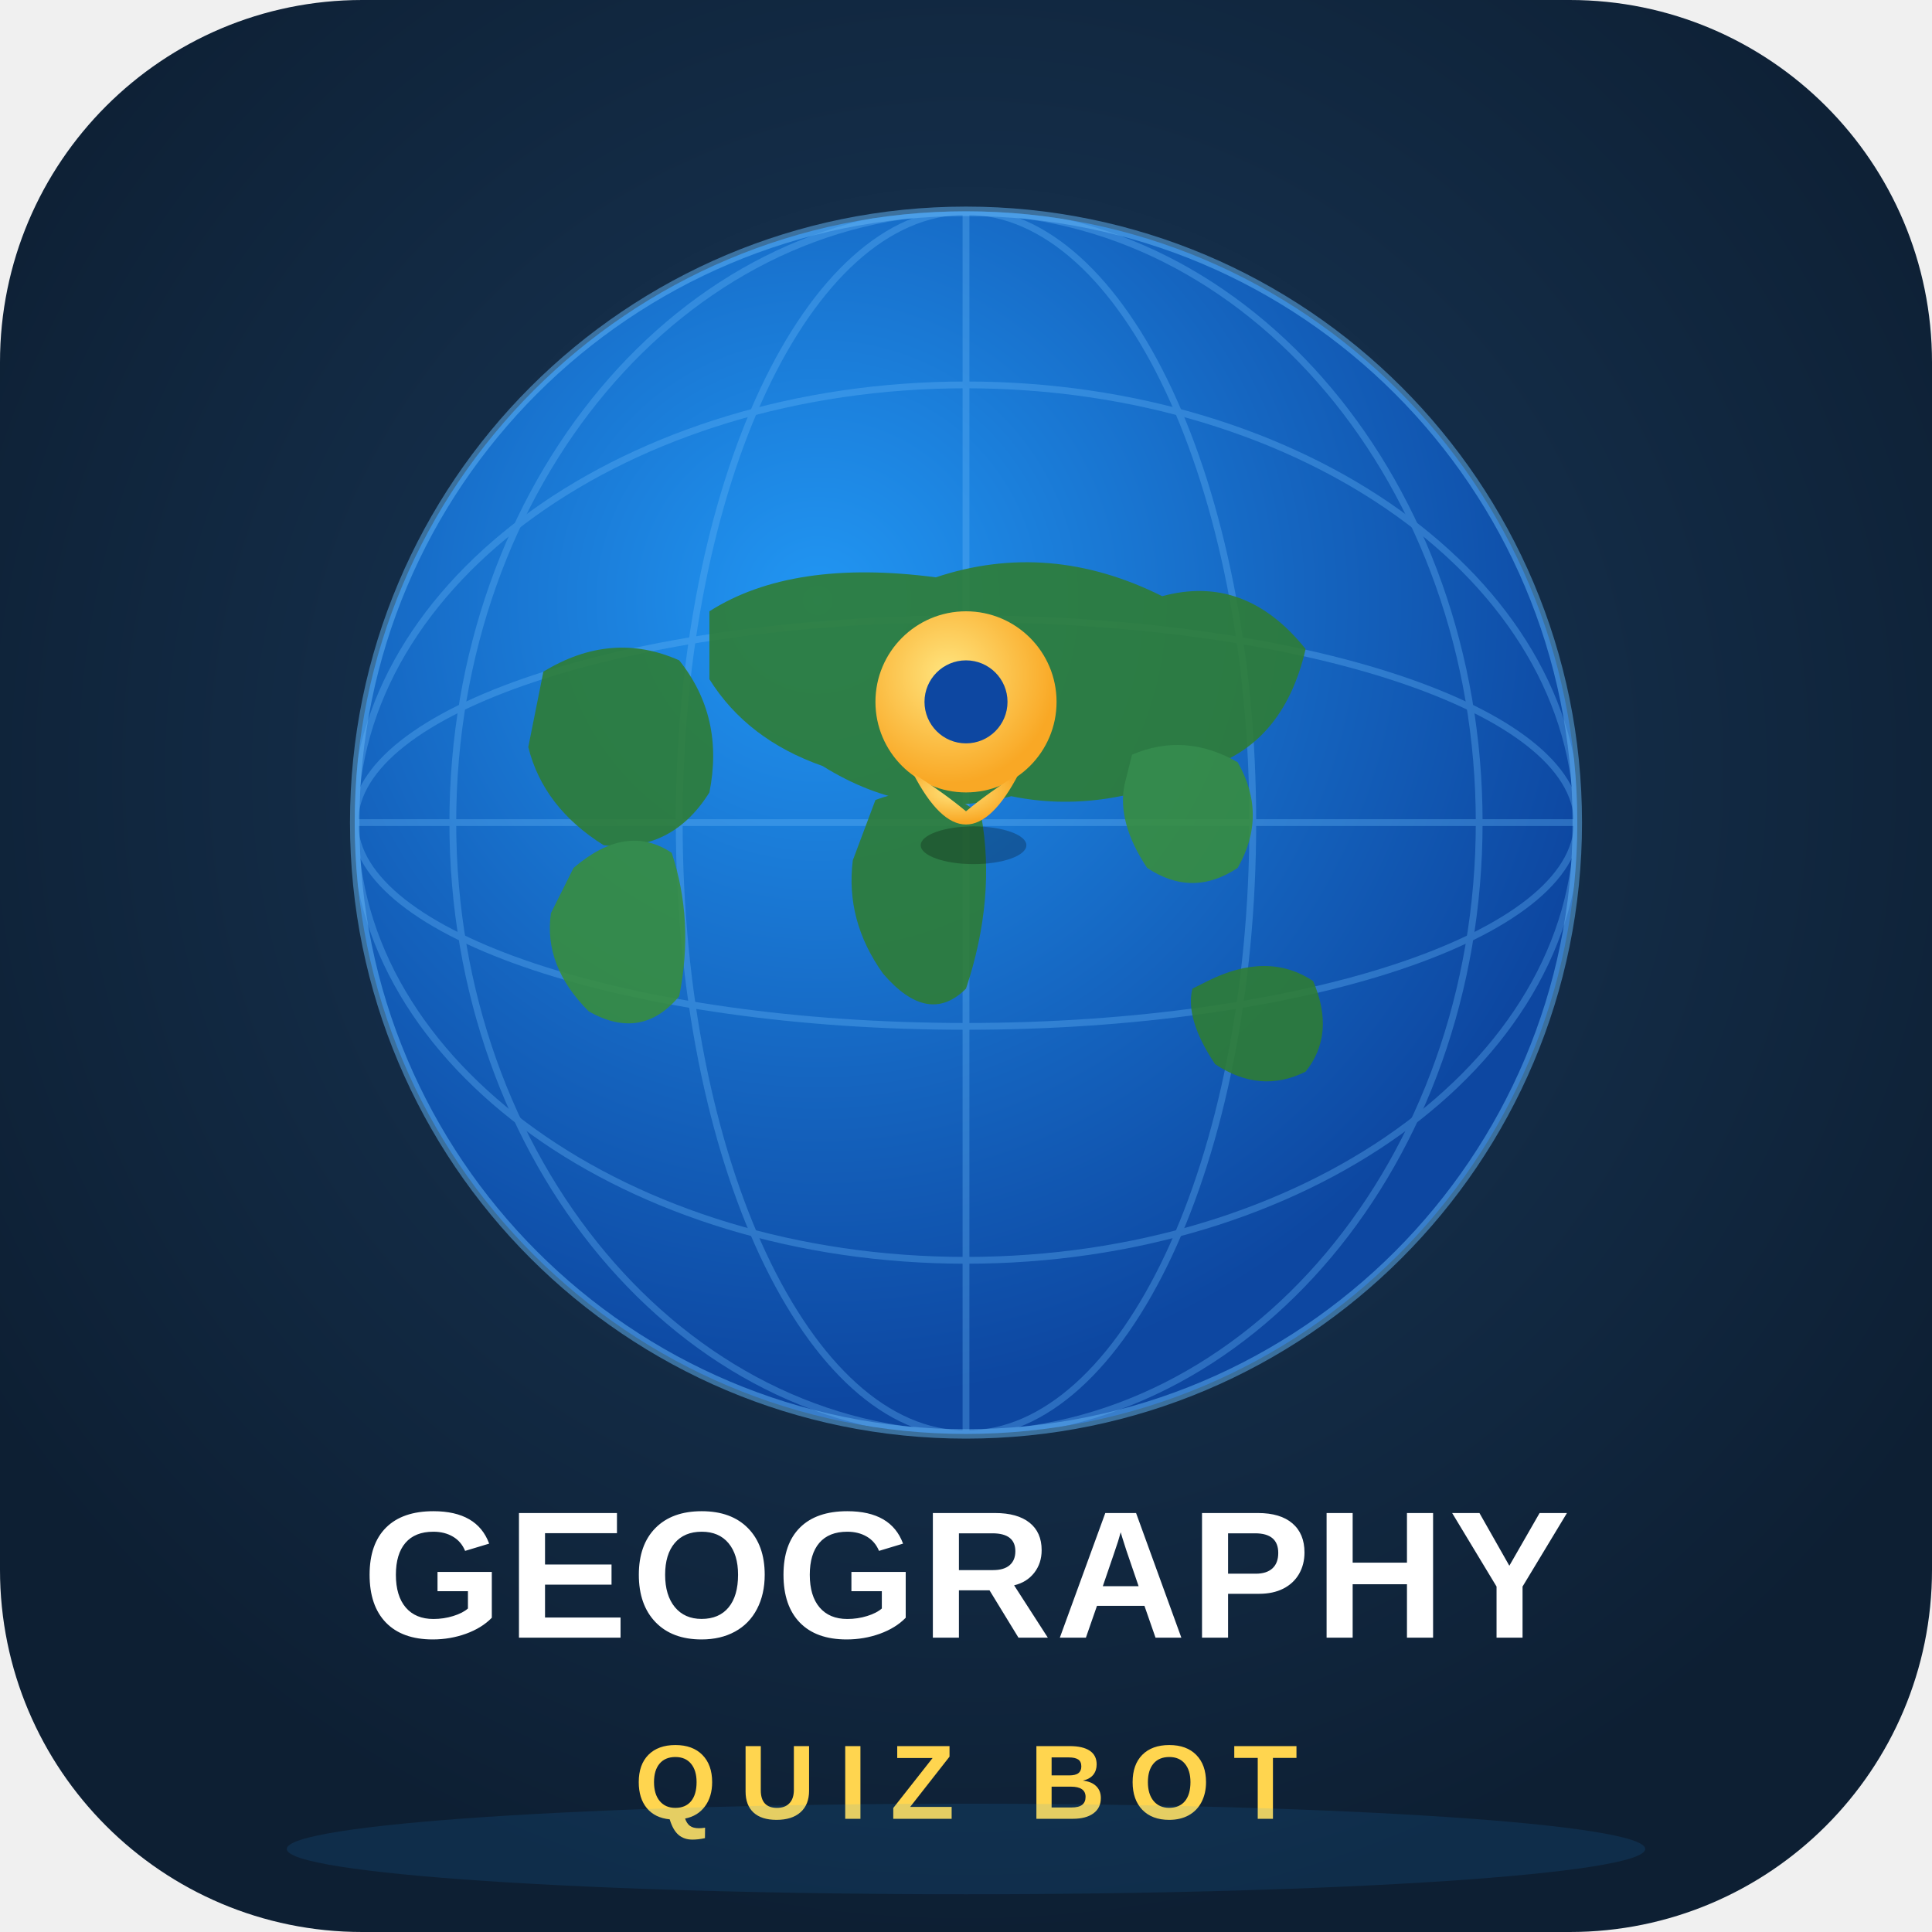
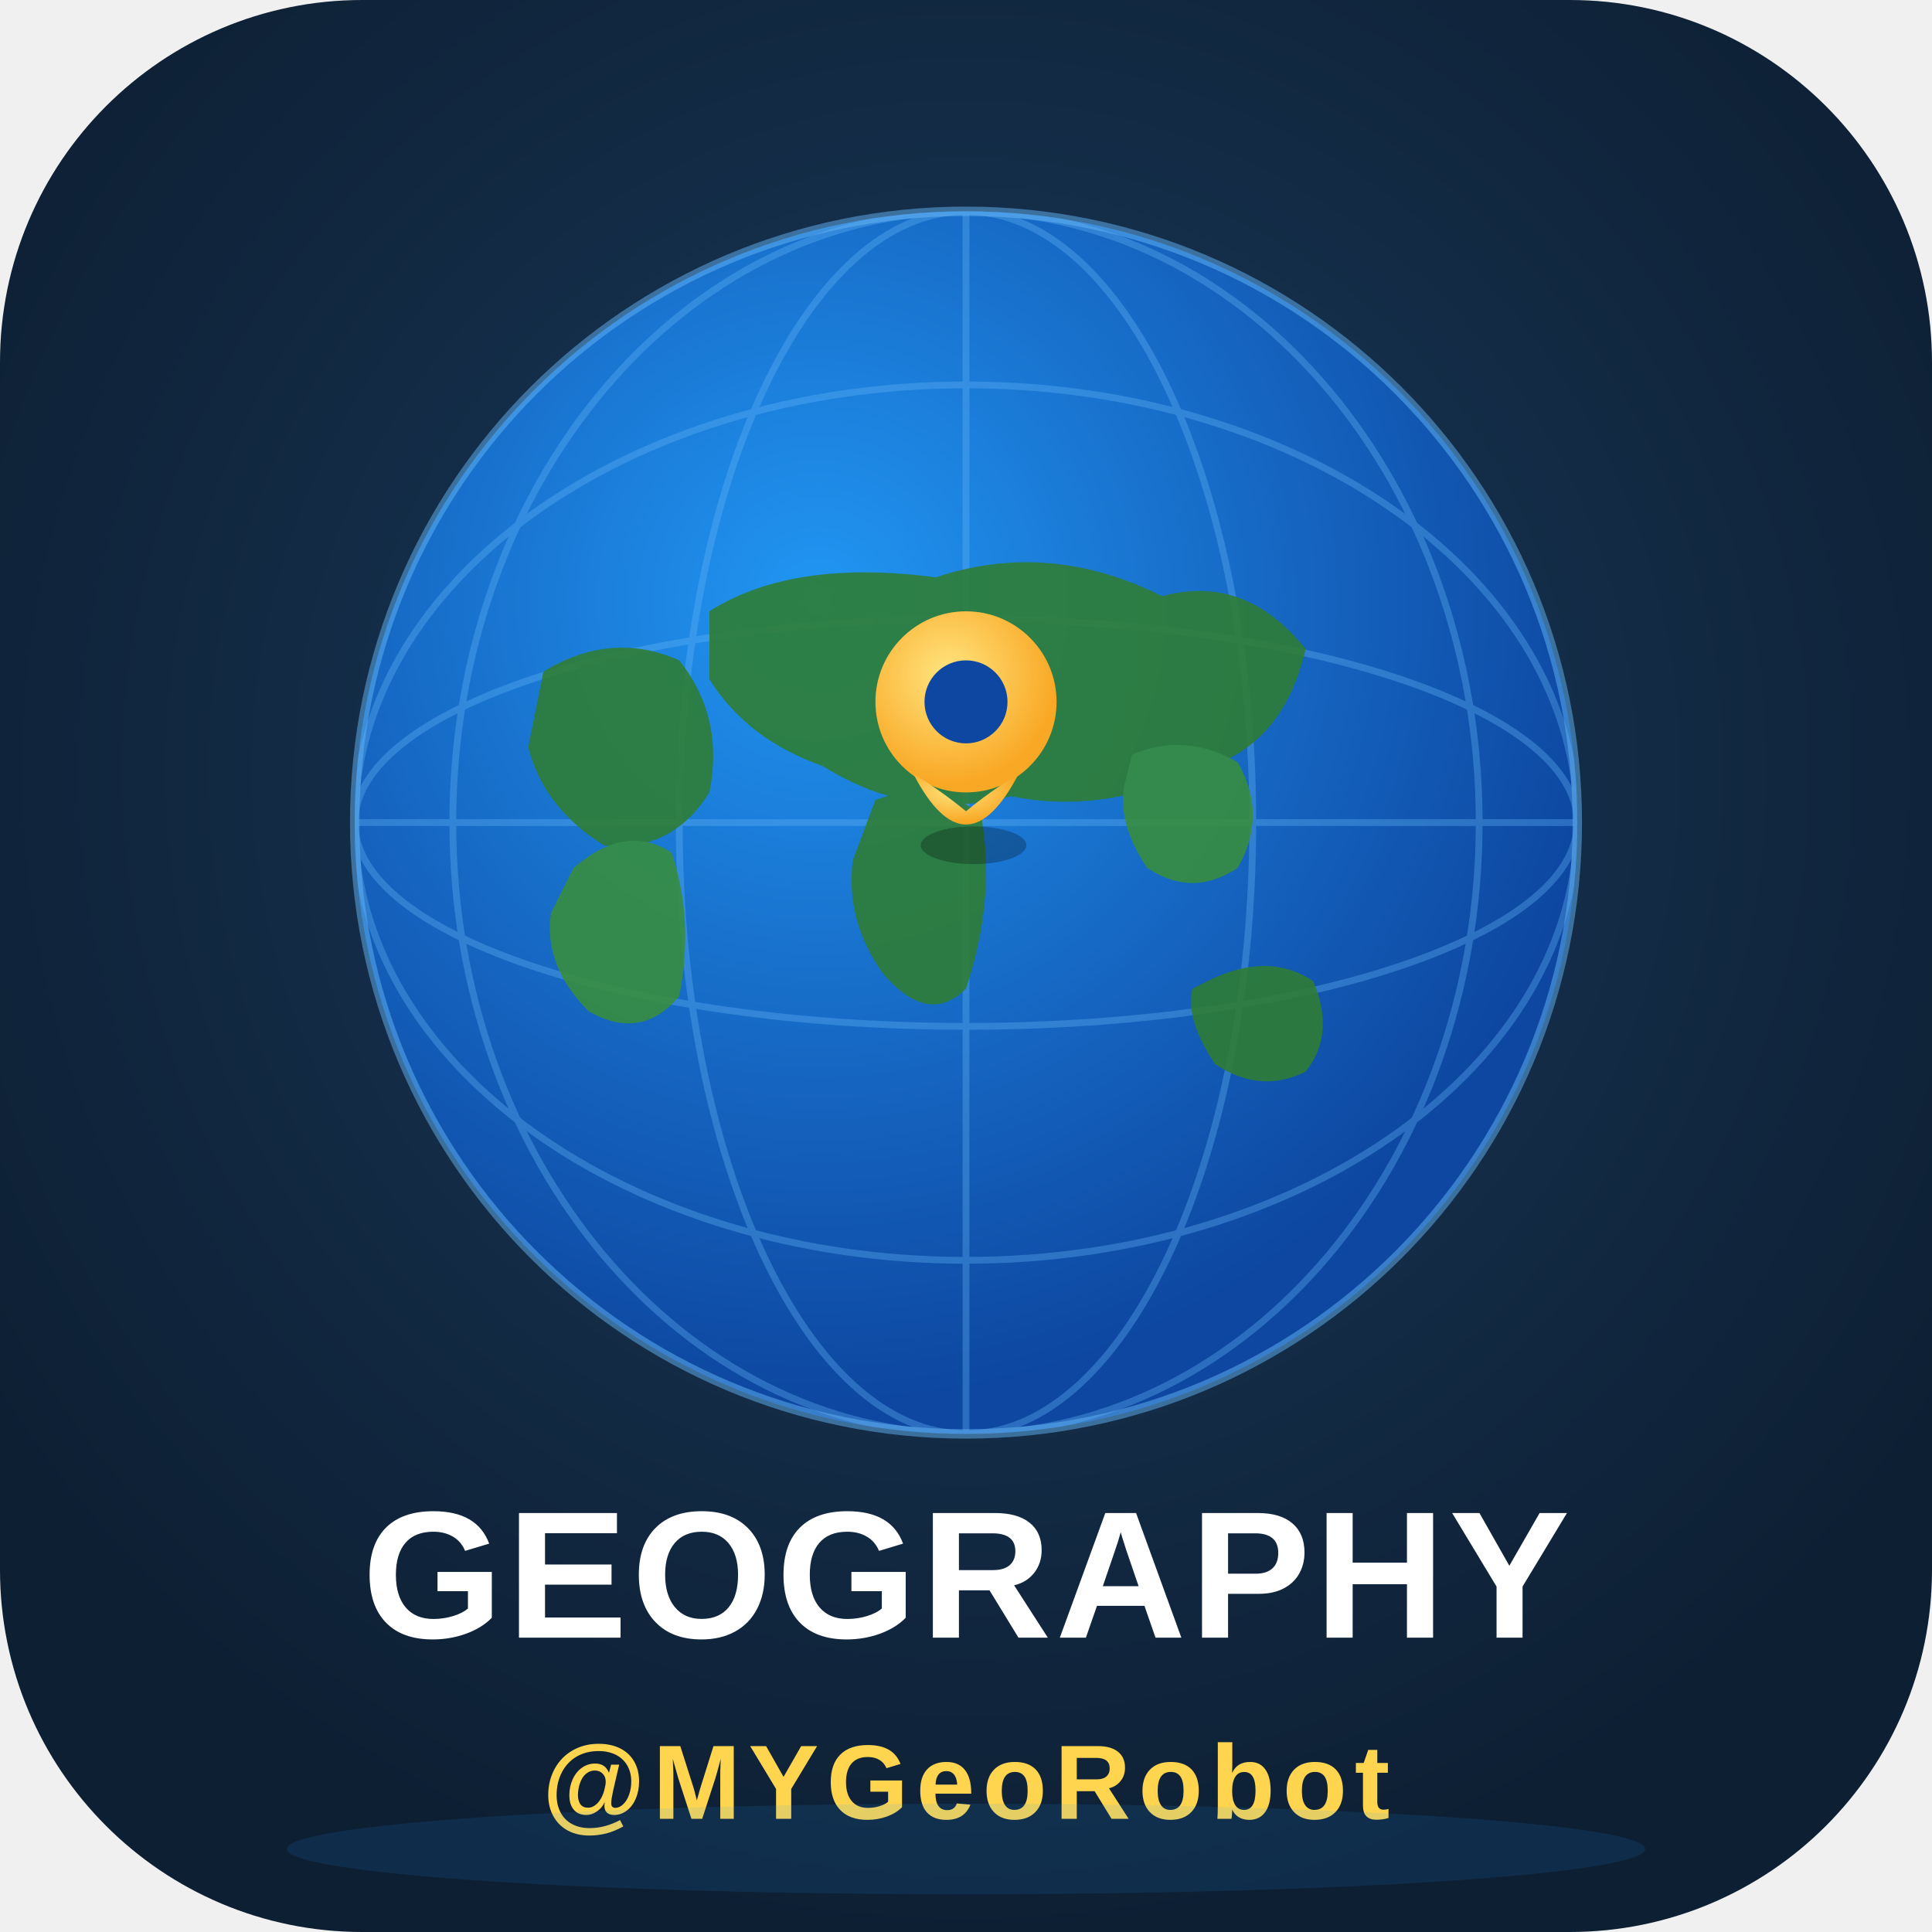
<svg xmlns="http://www.w3.org/2000/svg" width="512" height="512" viewBox="0 0 512 512">
  <defs>
    <radialGradient id="bgGrad" cx="50%" cy="40%" r="60%">
      <stop offset="0%" stop-color="#1a3a5c" />
      <stop offset="100%" stop-color="#0d1f33" />
    </radialGradient>
    <radialGradient id="globeGrad" cx="38%" cy="32%" r="65%">
      <stop offset="0%" stop-color="#2196F3" />
      <stop offset="60%" stop-color="#1565C0" />
      <stop offset="100%" stop-color="#0D47A1" />
    </radialGradient>
    <radialGradient id="pinGrad" cx="40%" cy="35%" r="60%">
      <stop offset="0%" stop-color="#FFE57F" />
      <stop offset="100%" stop-color="#F9A825" />
    </radialGradient>
    <clipPath id="globeClip">
      <circle cx="256" cy="218" r="162" />
    </clipPath>
  </defs>
  <rect width="512" height="512" fill="url(#bgGrad)" rx="96" />
  <circle cx="256" cy="218" r="162" fill="url(#globeGrad)" />
  <g clip-path="url(#globeClip)" fill="none" stroke="#64B5F6" stroke-width="1.8" opacity="0.35">
    <line x1="94" y1="218" x2="418" y2="218" />
    <ellipse cx="256" cy="218" rx="162" ry="54" />
    <ellipse cx="256" cy="218" rx="162" ry="116" />
    <line x1="256" y1="56" x2="256" y2="380" />
    <ellipse cx="256" cy="218" rx="76" ry="162" />
    <ellipse cx="256" cy="218" rx="136" ry="162" />
  </g>
  <g clip-path="url(#globeClip)" opacity="0.88">
    <path d="M188 162 Q210 148 248 153 Q278 143 308 158 Q330 152 346 172              Q340 198 318 204 Q292 216 268 211 Q242 218 218 203              Q198 196 188 180 Z" fill="#2E7D32" />
    <path d="M144 178 Q162 167 180 175 Q192 190 188 210              Q178 226 160 224 Q144 214 140 198 Z" fill="#2E7D32" />
    <path d="M152 230 Q166 218 178 226 Q184 244 180 264              Q170 276 156 268 Q144 256 146 242 Z" fill="#388E3C" />
    <path d="M232 212 Q248 206 260 216 Q264 238 256 262              Q246 272 234 258 Q224 244 226 228 Z" fill="#2E7D32" />
    <path d="M300 200 Q314 194 328 202 Q336 216 328 230              Q316 238 304 230 Q296 218 298 208 Z" fill="#388E3C" />
    <path d="M320 260 Q336 252 348 260 Q354 274 346 284              Q334 290 322 282 Q314 270 316 262 Z" fill="#2E7D32" />
  </g>
  <circle cx="256" cy="218" r="162" fill="none" stroke="#64B5F6" stroke-width="2.5" opacity="0.5" />
  <ellipse cx="258" cy="224" rx="14" ry="5" fill="#000" opacity="0.25" />
  <circle cx="256" cy="186" r="24" fill="url(#pinGrad)" />
  <circle cx="256" cy="186" r="11" fill="#0D47A1" />
  <path d="M242 205 Q256 232 270 205 Q262 210 256 215 Q250 210 242 205 Z" fill="url(#pinGrad)" />
  <text x="256" y="434" text-anchor="middle" font-family="'Arial Black', 'Arial', sans-serif" font-size="48" font-weight="900" fill="#FFFFFF" letter-spacing="1" style="text-shadow: 0 2px 8px rgba(0,0,0,0.5)">GEOGRAPHY</text>
-   <text x="256" y="482" text-anchor="middle" font-family="'Arial', sans-serif" font-size="28" font-weight="700" fill="#FFD54F" letter-spacing="6">QUIZ BOT</text>
+   <text x="256" y="482" text-anchor="middle" font-family="'Arial', sans-serif" font-size="28" font-weight="700" fill="#FFD54F" letter-spacing="2">@MYGeoRobot</text>
  <ellipse cx="256" cy="490" rx="180" ry="12" fill="#2196F3" opacity="0.12" />
</svg>
